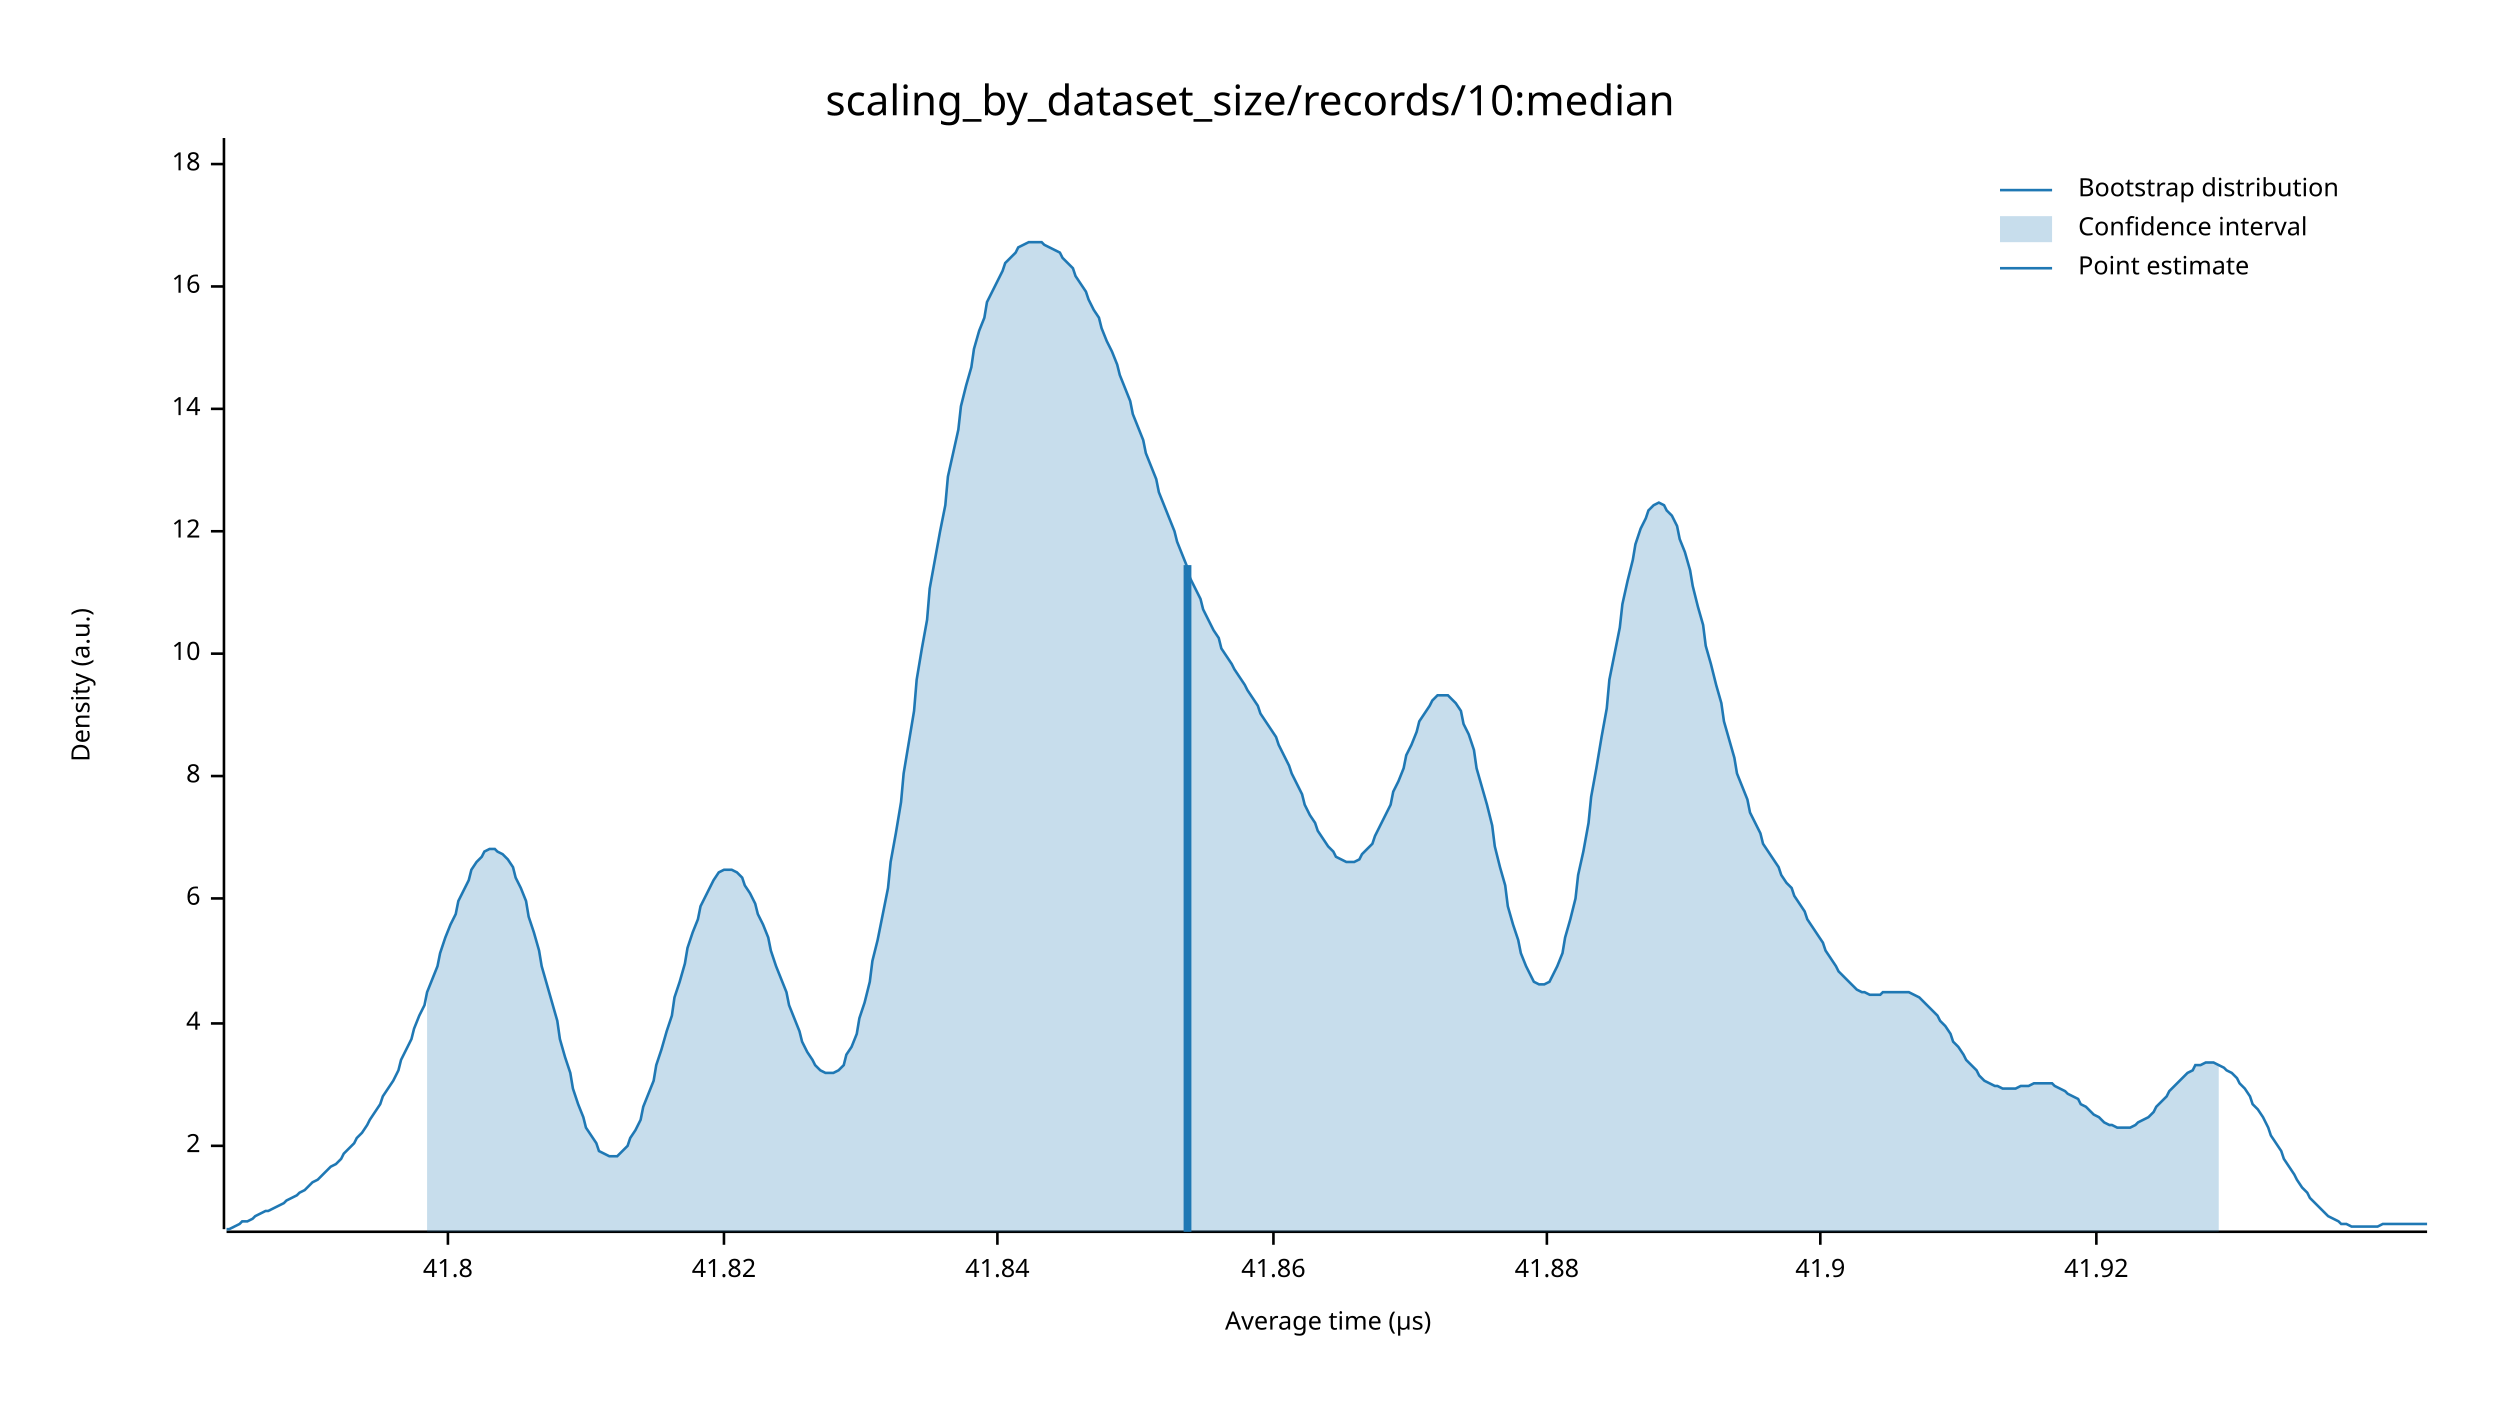
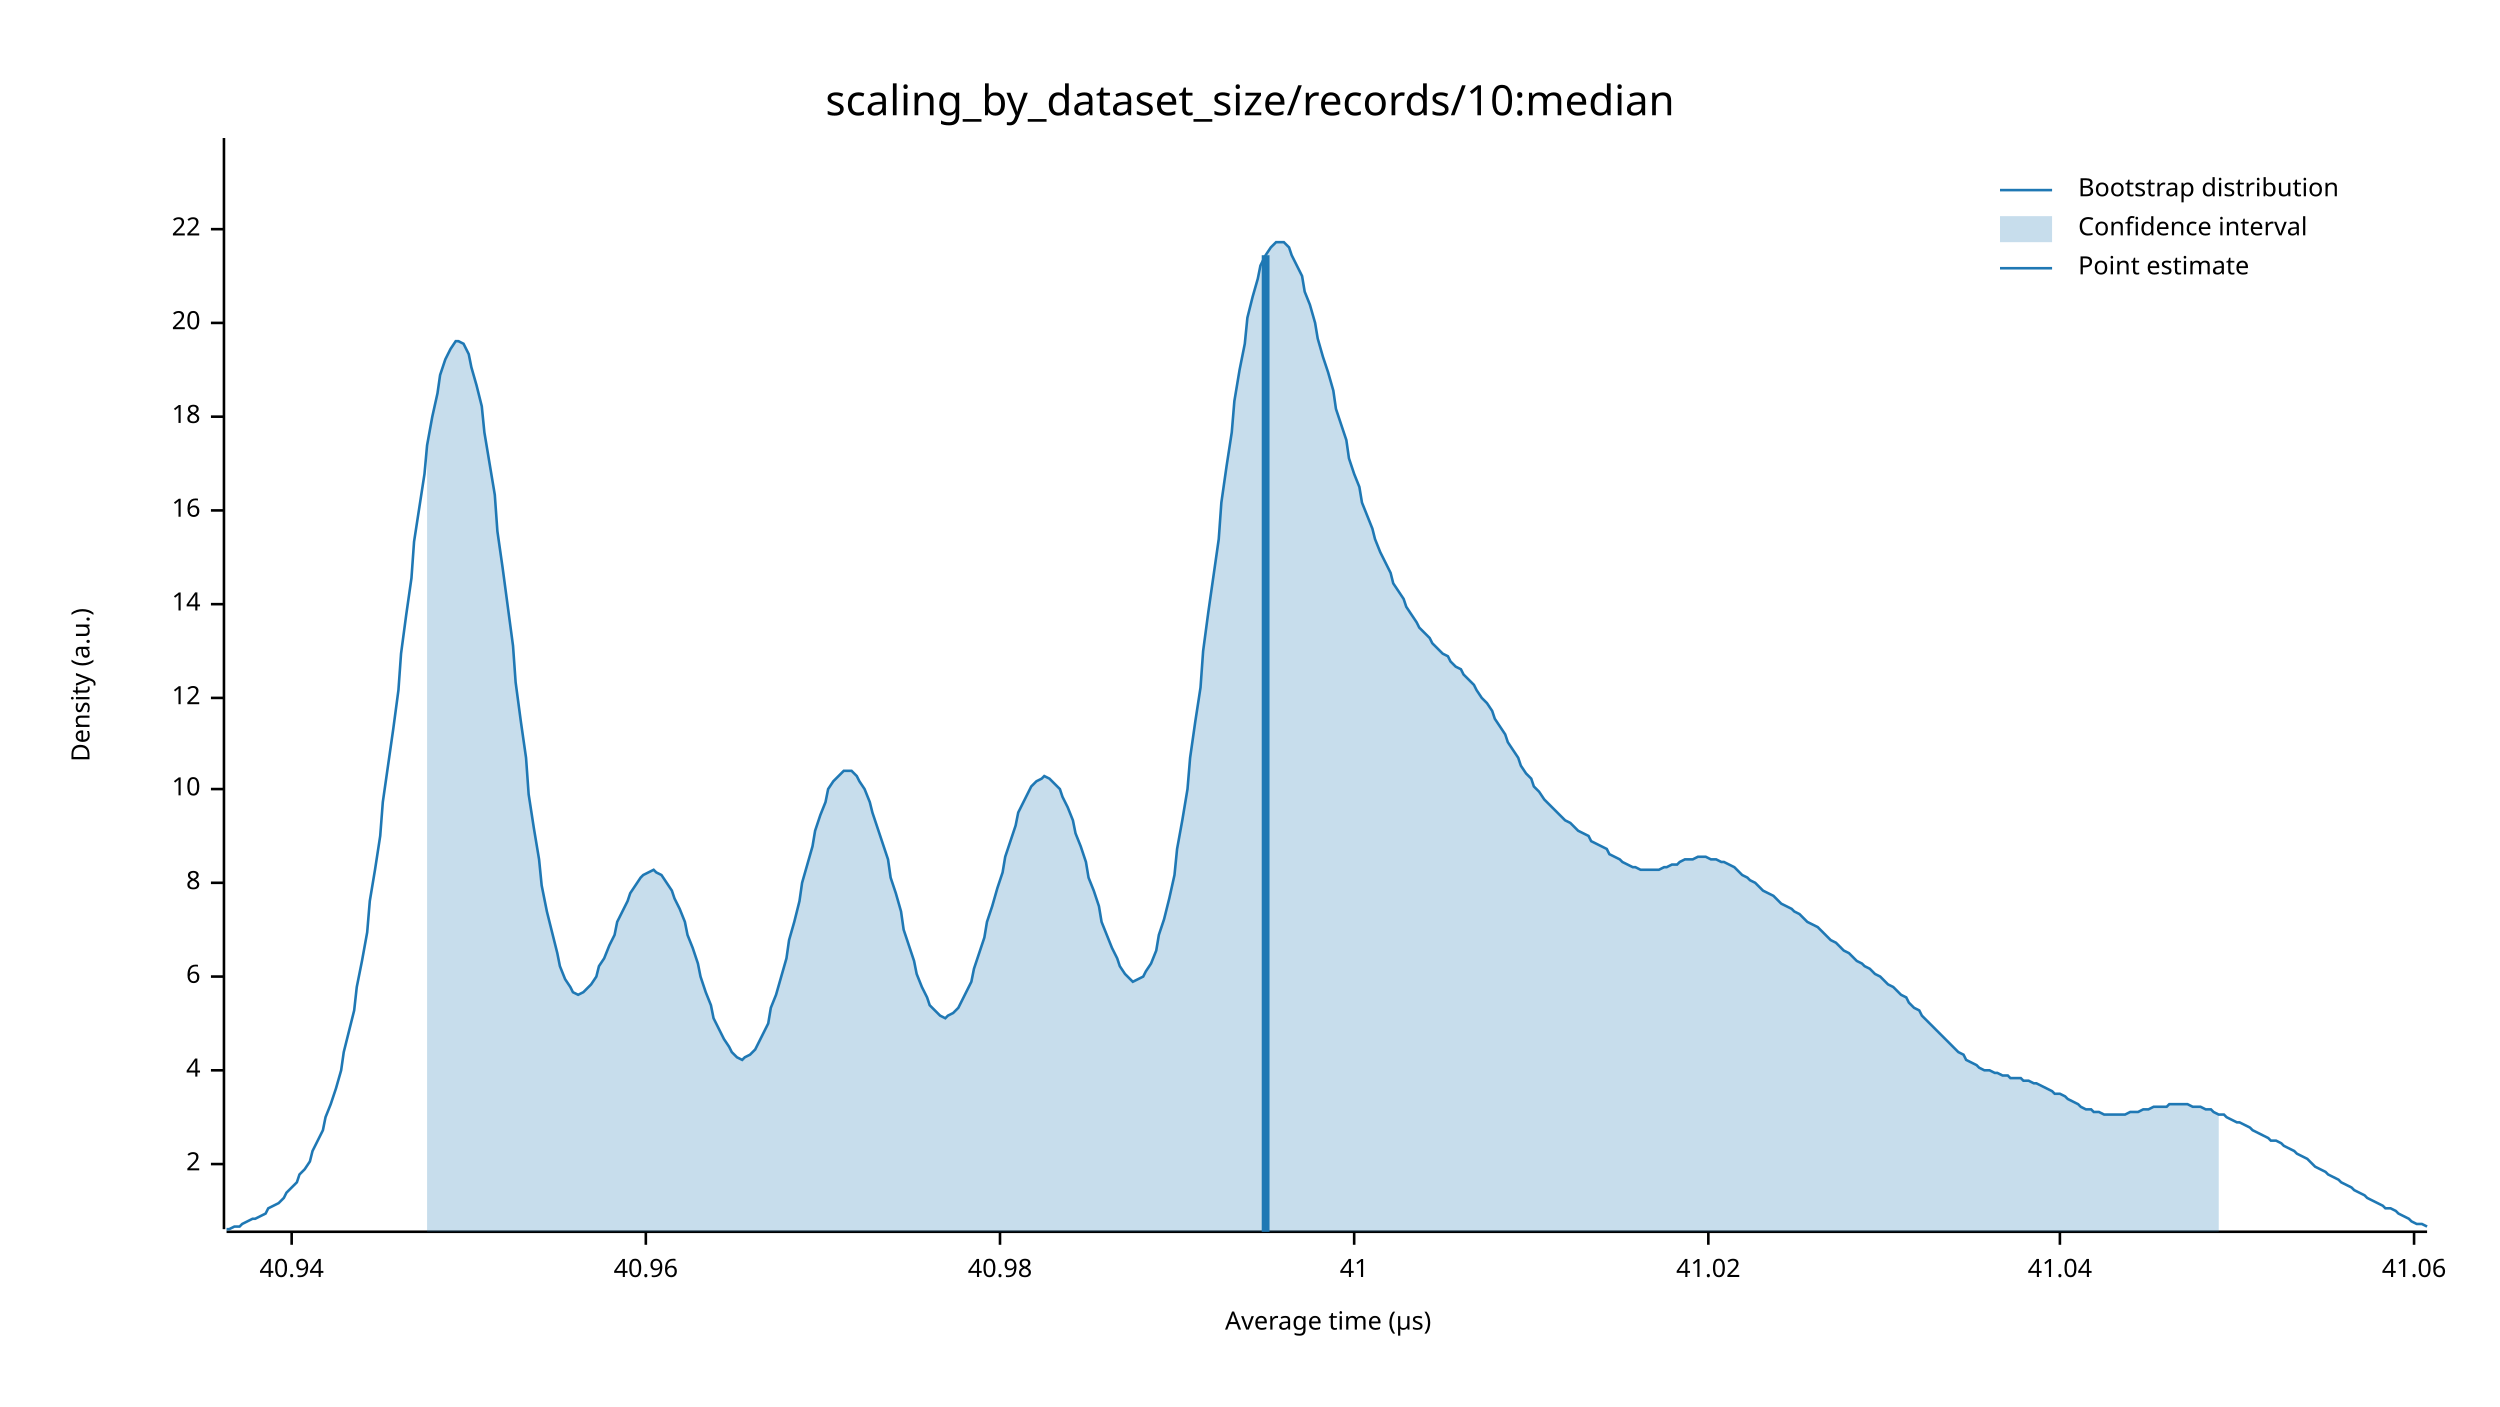
<svg xmlns="http://www.w3.org/2000/svg" width="960" height="540" viewBox="0 0 960 540">
  <text x="480" y="32" dy="0.76em" text-anchor="middle" font-family="sans-serif" font-size="16.129" opacity="1" fill="#000000">
scaling_by_dataset_size/records/10:median
</text>
  <text x="27" y="263" dy="0.76em" text-anchor="middle" font-family="sans-serif" font-size="9.677" opacity="1" fill="#000000" transform="rotate(270, 27, 263)">
Density (a.u.)
</text>
  <text x="510" y="513" dy="-0.5ex" text-anchor="middle" font-family="sans-serif" font-size="9.677" opacity="1" fill="#000000">
Average time (µs)
</text>
  <polyline fill="none" opacity="1" stroke="#000000" stroke-width="1" points="86,53 86,472 " />
-   <text x="77" y="440" dy="0.5ex" text-anchor="end" font-family="sans-serif" font-size="9.677" opacity="1" fill="#000000">
+   <text x="77" y="447" dy="0.5ex" text-anchor="end" font-family="sans-serif" font-size="9.677" opacity="1" fill="#000000">
2
</text>
-   <polyline fill="none" opacity="1" stroke="#000000" stroke-width="1" points="81,440 86,440 " />
-   <text x="77" y="393" dy="0.5ex" text-anchor="end" font-family="sans-serif" font-size="9.677" opacity="1" fill="#000000">
+   <polyline fill="none" opacity="1" stroke="#000000" stroke-width="1" points="81,447 86,447 " />
+   <text x="77" y="411" dy="0.5ex" text-anchor="end" font-family="sans-serif" font-size="9.677" opacity="1" fill="#000000">
4
</text>
-   <polyline fill="none" opacity="1" stroke="#000000" stroke-width="1" points="81,393 86,393 " />
-   <text x="77" y="345" dy="0.5ex" text-anchor="end" font-family="sans-serif" font-size="9.677" opacity="1" fill="#000000">
+   <polyline fill="none" opacity="1" stroke="#000000" stroke-width="1" points="81,411 86,411 " />
+   <text x="77" y="375" dy="0.5ex" text-anchor="end" font-family="sans-serif" font-size="9.677" opacity="1" fill="#000000">
6
</text>
-   <polyline fill="none" opacity="1" stroke="#000000" stroke-width="1" points="81,345 86,345 " />
-   <text x="77" y="298" dy="0.5ex" text-anchor="end" font-family="sans-serif" font-size="9.677" opacity="1" fill="#000000">
+   <polyline fill="none" opacity="1" stroke="#000000" stroke-width="1" points="81,375 86,375 " />
+   <text x="77" y="339" dy="0.5ex" text-anchor="end" font-family="sans-serif" font-size="9.677" opacity="1" fill="#000000">
8
</text>
-   <polyline fill="none" opacity="1" stroke="#000000" stroke-width="1" points="81,298 86,298 " />
-   <text x="77" y="251" dy="0.5ex" text-anchor="end" font-family="sans-serif" font-size="9.677" opacity="1" fill="#000000">
+   <polyline fill="none" opacity="1" stroke="#000000" stroke-width="1" points="81,339 86,339 " />
+   <text x="77" y="303" dy="0.5ex" text-anchor="end" font-family="sans-serif" font-size="9.677" opacity="1" fill="#000000">
10
</text>
-   <polyline fill="none" opacity="1" stroke="#000000" stroke-width="1" points="81,251 86,251 " />
-   <text x="77" y="204" dy="0.5ex" text-anchor="end" font-family="sans-serif" font-size="9.677" opacity="1" fill="#000000">
+   <polyline fill="none" opacity="1" stroke="#000000" stroke-width="1" points="81,303 86,303 " />
+   <text x="77" y="268" dy="0.5ex" text-anchor="end" font-family="sans-serif" font-size="9.677" opacity="1" fill="#000000">
12
</text>
-   <polyline fill="none" opacity="1" stroke="#000000" stroke-width="1" points="81,204 86,204 " />
-   <text x="77" y="157" dy="0.5ex" text-anchor="end" font-family="sans-serif" font-size="9.677" opacity="1" fill="#000000">
+   <polyline fill="none" opacity="1" stroke="#000000" stroke-width="1" points="81,268 86,268 " />
+   <text x="77" y="232" dy="0.5ex" text-anchor="end" font-family="sans-serif" font-size="9.677" opacity="1" fill="#000000">
14
</text>
-   <polyline fill="none" opacity="1" stroke="#000000" stroke-width="1" points="81,157 86,157 " />
-   <text x="77" y="110" dy="0.5ex" text-anchor="end" font-family="sans-serif" font-size="9.677" opacity="1" fill="#000000">
+   <polyline fill="none" opacity="1" stroke="#000000" stroke-width="1" points="81,232 86,232 " />
+   <text x="77" y="196" dy="0.5ex" text-anchor="end" font-family="sans-serif" font-size="9.677" opacity="1" fill="#000000">
16
</text>
-   <polyline fill="none" opacity="1" stroke="#000000" stroke-width="1" points="81,110 86,110 " />
-   <text x="77" y="63" dy="0.5ex" text-anchor="end" font-family="sans-serif" font-size="9.677" opacity="1" fill="#000000">
+   <polyline fill="none" opacity="1" stroke="#000000" stroke-width="1" points="81,196 86,196 " />
+   <text x="77" y="160" dy="0.5ex" text-anchor="end" font-family="sans-serif" font-size="9.677" opacity="1" fill="#000000">
18
</text>
-   <polyline fill="none" opacity="1" stroke="#000000" stroke-width="1" points="81,63 86,63 " />
+   <polyline fill="none" opacity="1" stroke="#000000" stroke-width="1" points="81,160 86,160 " />
+   <text x="77" y="124" dy="0.5ex" text-anchor="end" font-family="sans-serif" font-size="9.677" opacity="1" fill="#000000">
+ 20
+ </text>
+   <polyline fill="none" opacity="1" stroke="#000000" stroke-width="1" points="81,124 86,124 " />
+   <text x="77" y="88" dy="0.5ex" text-anchor="end" font-family="sans-serif" font-size="9.677" opacity="1" fill="#000000">
+ 22
+ </text>
+   <polyline fill="none" opacity="1" stroke="#000000" stroke-width="1" points="81,88 86,88 " />
  <polyline fill="none" opacity="1" stroke="#000000" stroke-width="1" points="87,473 932,473 " />
-   <text x="172" y="483" dy="0.76em" text-anchor="middle" font-family="sans-serif" font-size="9.677" opacity="1" fill="#000000">
- 41.8
+   <text x="112" y="483" dy="0.76em" text-anchor="middle" font-family="sans-serif" font-size="9.677" opacity="1" fill="#000000">
+ 40.94
</text>
-   <polyline fill="none" opacity="1" stroke="#000000" stroke-width="1" points="172,473 172,478 " />
-   <text x="278" y="483" dy="0.76em" text-anchor="middle" font-family="sans-serif" font-size="9.677" opacity="1" fill="#000000">
- 41.82
+   <polyline fill="none" opacity="1" stroke="#000000" stroke-width="1" points="112,473 112,478 " />
+   <text x="248" y="483" dy="0.76em" text-anchor="middle" font-family="sans-serif" font-size="9.677" opacity="1" fill="#000000">
+ 40.96
</text>
-   <polyline fill="none" opacity="1" stroke="#000000" stroke-width="1" points="278,473 278,478 " />
-   <text x="383" y="483" dy="0.76em" text-anchor="middle" font-family="sans-serif" font-size="9.677" opacity="1" fill="#000000">
- 41.84
+   <polyline fill="none" opacity="1" stroke="#000000" stroke-width="1" points="248,473 248,478 " />
+   <text x="384" y="483" dy="0.76em" text-anchor="middle" font-family="sans-serif" font-size="9.677" opacity="1" fill="#000000">
+ 40.98
</text>
-   <polyline fill="none" opacity="1" stroke="#000000" stroke-width="1" points="383,473 383,478 " />
-   <text x="489" y="483" dy="0.76em" text-anchor="middle" font-family="sans-serif" font-size="9.677" opacity="1" fill="#000000">
- 41.86
+   <polyline fill="none" opacity="1" stroke="#000000" stroke-width="1" points="384,473 384,478 " />
+   <text x="520" y="483" dy="0.76em" text-anchor="middle" font-family="sans-serif" font-size="9.677" opacity="1" fill="#000000">
+ 41
</text>
-   <polyline fill="none" opacity="1" stroke="#000000" stroke-width="1" points="489,473 489,478 " />
-   <text x="594" y="483" dy="0.76em" text-anchor="middle" font-family="sans-serif" font-size="9.677" opacity="1" fill="#000000">
- 41.88
+   <polyline fill="none" opacity="1" stroke="#000000" stroke-width="1" points="520,473 520,478 " />
+   <text x="656" y="483" dy="0.76em" text-anchor="middle" font-family="sans-serif" font-size="9.677" opacity="1" fill="#000000">
+ 41.02
</text>
-   <polyline fill="none" opacity="1" stroke="#000000" stroke-width="1" points="594,473 594,478 " />
-   <text x="699" y="483" dy="0.76em" text-anchor="middle" font-family="sans-serif" font-size="9.677" opacity="1" fill="#000000">
- 41.9
+   <polyline fill="none" opacity="1" stroke="#000000" stroke-width="1" points="656,473 656,478 " />
+   <text x="791" y="483" dy="0.76em" text-anchor="middle" font-family="sans-serif" font-size="9.677" opacity="1" fill="#000000">
+ 41.04
</text>
-   <polyline fill="none" opacity="1" stroke="#000000" stroke-width="1" points="699,473 699,478 " />
-   <text x="805" y="483" dy="0.76em" text-anchor="middle" font-family="sans-serif" font-size="9.677" opacity="1" fill="#000000">
- 41.92
+   <polyline fill="none" opacity="1" stroke="#000000" stroke-width="1" points="791,473 791,478 " />
+   <text x="927" y="483" dy="0.76em" text-anchor="middle" font-family="sans-serif" font-size="9.677" opacity="1" fill="#000000">
+ 41.06
</text>
-   <polyline fill="none" opacity="1" stroke="#000000" stroke-width="1" points="805,473 805,478 " />
-   <polyline fill="none" opacity="1" stroke="#1F78B4" stroke-width="1" points="87,472 88,472 90,471 92,470 93,469 95,469 97,468 98,467 100,466 102,465 103,465 105,464 107,463 109,462 110,461 112,460 114,459 115,458 117,457 119,455 120,454 122,453 124,451 125,450 127,448 129,447 131,445 132,443 134,441 136,439 137,437 139,435 141,432 142,430 144,427 146,424 147,421 149,418 151,415 153,411 154,407 156,403 158,399 159,395 161,390 163,386 164,381 166,376 168,371 169,366 171,360 173,355 175,351 176,346 178,342 180,338 181,334 183,331 185,329 186,327 188,326 190,326 191,327 193,328 195,330 197,333 198,337 200,341 202,346 203,352 205,358 207,365 208,371 210,378 212,385 214,392 215,399 217,406 219,412 220,418 222,424 224,429 225,433 227,436 229,439 230,442 232,443 234,444 236,444 237,444 239,442 241,440 242,437 244,434 246,430 247,425 249,420 251,415 252,409 254,403 256,396 258,390 259,383 261,377 263,370 264,364 266,358 268,353 269,348 271,344 273,340 274,338 276,335 278,334 280,334 281,334 283,335 285,337 286,340 288,343 290,347 291,351 293,355 295,360 296,365 298,371 300,376 302,381 303,386 305,391 307,396 308,400 310,404 312,407 313,409 315,411 317,412 318,412 320,412 322,411 324,409 325,405 327,402 329,397 330,391 332,385 334,377 335,369 337,361 339,351 341,341 342,331 344,320 346,308 347,297 349,285 351,273 352,261 354,249 356,238 357,226 359,215 361,204 363,194 364,183 366,174 368,165 369,156 371,148 373,141 374,134 376,127 378,122 379,116 381,112 383,108 385,104 386,101 388,99 390,97 391,95 393,94 395,93 396,93 398,93 400,93 401,94 403,95 405,96 407,97 408,99 410,101 412,103 413,106 415,109 417,112 418,115 420,119 422,122 423,126 425,131 427,135 429,140 430,144 432,149 434,154 435,159 437,164 439,169 440,174 442,179 444,184 445,189 447,194 449,199 451,204 452,208 454,213 456,218 457,222 459,226 461,230 462,234 464,238 466,242 468,245 469,249 471,252 473,255 474,257 476,260 478,263 479,265 481,268 483,271 484,274 486,277 488,280 490,283 491,286 493,290 495,294 496,297 498,301 500,305 501,309 503,313 505,316 506,319 508,322 510,325 512,327 513,329 515,330 517,331 518,331 520,331 522,330 523,328 525,326 527,324 528,321 530,317 532,313 534,309 535,304 537,300 539,295 540,290 542,286 544,281 545,277 547,274 549,271 550,269 552,267 554,267 556,267 557,268 559,270 561,273 562,278 564,282 566,288 567,295 569,302 571,309 573,317 574,325 576,333 578,340 579,348 581,355 583,361 584,366 586,371 588,375 589,377 591,378 593,378 595,377 596,375 598,371 600,366 601,360 603,353 605,345 606,336 608,327 610,316 611,306 613,295 615,283 617,272 618,261 620,251 622,241 623,232 625,223 627,215 628,209 630,203 632,199 633,196 635,194 637,193 639,194 640,196 642,198 644,202 645,207 647,212 649,219 650,225 652,233 654,240 655,248 657,255 659,263 661,270 662,277 664,284 666,291 667,297 669,302 671,307 672,312 674,316 676,320 677,324 679,327 681,330 683,333 684,336 686,339 688,341 689,344 691,347 693,350 694,353 696,356 698,359 700,362 701,365 703,368 705,371 706,373 708,375 710,377 711,378 713,380 715,381 716,381 718,382 720,382 722,382 723,381 725,381 727,381 728,381 730,381 732,381 733,381 735,382 737,383 738,384 740,386 742,388 744,390 745,392 747,394 749,397 750,400 752,402 754,405 755,407 757,409 759,411 760,413 762,415 764,416 766,417 767,417 769,418 771,418 772,418 774,418 776,417 777,417 779,417 781,416 782,416 784,416 786,416 788,416 789,417 791,418 793,419 794,420 796,421 798,422 799,424 801,425 803,427 804,428 806,429 808,431 810,432 811,432 813,433 815,433 816,433 818,433 820,432 821,431 823,430 825,429 827,427 828,425 830,423 832,421 833,419 835,417 837,415 838,414 840,412 842,411 843,409 845,409 847,408 849,408 850,408 852,409 854,410 855,411 857,412 859,414 860,416 862,418 864,421 865,424 867,426 869,429 871,433 872,436 874,439 876,442 877,445 879,448 881,451 882,453 884,456 886,458 887,460 889,462 891,464 893,466 894,467 896,468 898,469 899,470 901,470 903,471 904,471 906,471 908,471 909,471 911,471 913,471 915,470 916,470 918,470 920,470 921,470 923,470 925,470 926,470 928,470 930,470 932,470 " />
-   <polygon opacity="0.25" fill="#1F78B4" points="164,381 166,376 168,371 169,366 171,360 173,355 175,351 176,346 178,342 180,338 181,334 183,331 185,329 186,327 188,326 190,326 191,327 193,328 195,330 197,333 198,337 200,341 202,346 203,352 205,358 207,365 208,371 210,378 212,385 214,392 215,399 217,406 219,412 220,418 222,424 224,429 225,433 227,436 229,439 230,442 232,443 234,444 236,444 237,444 239,442 241,440 242,437 244,434 246,430 247,425 249,420 251,415 252,409 254,403 256,396 258,390 259,383 261,377 263,370 264,364 266,358 268,353 269,348 271,344 273,340 274,338 276,335 278,334 280,334 281,334 283,335 285,337 286,340 288,343 290,347 291,351 293,355 295,360 296,365 298,371 300,376 302,381 303,386 305,391 307,396 308,400 310,404 312,407 313,409 315,411 317,412 318,412 320,412 322,411 324,409 325,405 327,402 329,397 330,391 332,385 334,377 335,369 337,361 339,351 341,341 342,331 344,320 346,308 347,297 349,285 351,273 352,261 354,249 356,238 357,226 359,215 361,204 363,194 364,183 366,174 368,165 369,156 371,148 373,141 374,134 376,127 378,122 379,116 381,112 383,108 385,104 386,101 388,99 390,97 391,95 393,94 395,93 396,93 398,93 400,93 401,94 403,95 405,96 407,97 408,99 410,101 412,103 413,106 415,109 417,112 418,115 420,119 422,122 423,126 425,131 427,135 429,140 430,144 432,149 434,154 435,159 437,164 439,169 440,174 442,179 444,184 445,189 447,194 449,199 451,204 452,208 454,213 456,218 457,222 459,226 461,230 462,234 464,238 466,242 468,245 469,249 471,252 473,255 474,257 476,260 478,263 479,265 481,268 483,271 484,274 486,277 488,280 490,283 491,286 493,290 495,294 496,297 498,301 500,305 501,309 503,313 505,316 506,319 508,322 510,325 512,327 513,329 515,330 517,331 518,331 520,331 522,330 523,328 525,326 527,324 528,321 530,317 532,313 534,309 535,304 537,300 539,295 540,290 542,286 544,281 545,277 547,274 549,271 550,269 552,267 554,267 556,267 557,268 559,270 561,273 562,278 564,282 566,288 567,295 569,302 571,309 573,317 574,325 576,333 578,340 579,348 581,355 583,361 584,366 586,371 588,375 589,377 591,378 593,378 595,377 596,375 598,371 600,366 601,360 603,353 605,345 606,336 608,327 610,316 611,306 613,295 615,283 617,272 618,261 620,251 622,241 623,232 625,223 627,215 628,209 630,203 632,199 633,196 635,194 637,193 639,194 640,196 642,198 644,202 645,207 647,212 649,219 650,225 652,233 654,240 655,248 657,255 659,263 661,270 662,277 664,284 666,291 667,297 669,302 671,307 672,312 674,316 676,320 677,324 679,327 681,330 683,333 684,336 686,339 688,341 689,344 691,347 693,350 694,353 696,356 698,359 700,362 701,365 703,368 705,371 706,373 708,375 710,377 711,378 713,380 715,381 716,381 718,382 720,382 722,382 723,381 725,381 727,381 728,381 730,381 732,381 733,381 735,382 737,383 738,384 740,386 742,388 744,390 745,392 747,394 749,397 750,400 752,402 754,405 755,407 757,409 759,411 760,413 762,415 764,416 766,417 767,417 769,418 771,418 772,418 774,418 776,417 777,417 779,417 781,416 782,416 784,416 786,416 788,416 789,417 791,418 793,419 794,420 796,421 798,422 799,424 801,425 803,427 804,428 806,429 808,431 810,432 811,432 813,433 815,433 816,433 818,433 820,432 821,431 823,430 825,429 827,427 828,425 830,423 832,421 833,419 835,417 837,415 838,414 840,412 842,411 843,409 845,409 847,408 849,408 850,408 852,409 852,473 164,473 " />
-   <polyline fill="none" opacity="1" stroke="#1F78B4" stroke-width="3" points="456,473 456,217 " />
+   <polyline fill="none" opacity="1" stroke="#000000" stroke-width="1" points="927,473 927,478 " />
+   <polyline fill="none" opacity="1" stroke="#1F78B4" stroke-width="1" points="87,472 88,472 90,471 92,471 93,470 95,469 97,468 98,468 100,467 102,466 103,464 105,463 107,462 109,460 110,458 112,456 114,454 115,451 117,449 119,446 120,442 122,438 124,434 125,429 127,424 129,418 131,411 132,404 134,396 136,388 137,379 139,369 141,358 142,346 144,334 146,321 147,308 149,294 151,280 153,265 154,251 156,236 158,222 159,208 161,195 163,182 164,171 166,160 168,151 169,144 171,138 173,134 175,131 176,131 178,132 180,136 181,141 183,148 185,156 186,166 188,178 190,190 191,204 193,218 195,233 197,248 198,262 200,277 202,291 203,305 205,318 207,330 208,340 210,350 212,358 214,366 215,371 217,376 219,379 220,381 222,382 224,381 225,380 227,378 229,375 230,371 232,368 234,363 236,359 237,354 239,350 241,346 242,343 244,340 246,337 247,336 249,335 251,334 252,335 254,336 256,339 258,342 259,345 261,349 263,354 264,359 266,364 268,370 269,375 271,381 273,386 274,391 276,395 278,399 280,402 281,404 283,406 285,407 286,406 288,405 290,403 291,401 293,397 295,393 296,387 298,382 300,375 302,368 303,361 305,354 307,346 308,339 310,332 312,325 313,319 315,313 317,308 318,303 320,300 322,298 324,296 325,296 327,296 329,298 330,300 332,303 334,308 335,312 337,318 339,324 341,330 342,337 344,343 346,350 347,357 349,363 351,369 352,374 354,379 356,383 357,386 359,388 361,390 363,391 364,390 366,389 368,387 369,385 371,381 373,377 374,372 376,366 378,360 379,354 381,348 383,341 385,335 386,329 388,323 390,317 391,312 393,308 395,304 396,302 398,300 400,299 401,298 403,299 405,301 407,303 408,306 410,310 412,315 413,320 415,325 417,331 418,337 420,342 422,348 423,354 425,359 427,364 429,368 430,371 432,374 434,376 435,377 437,376 439,375 440,373 442,370 444,365 445,359 447,353 449,345 451,336 452,326 454,315 456,303 457,291 459,277 461,264 462,250 464,235 466,221 468,207 469,193 471,179 473,166 474,154 476,142 478,132 479,122 481,114 483,107 484,102 486,98 488,95 490,93 491,93 493,93 495,95 496,98 498,102 500,106 501,112 503,117 505,124 506,130 508,137 510,143 512,150 513,157 515,163 517,169 518,176 520,182 522,187 523,193 525,198 527,203 528,207 530,212 532,216 534,220 535,224 537,227 539,230 540,233 542,236 544,239 545,241 547,243 549,245 550,247 552,249 554,251 556,252 557,254 559,256 561,257 562,259 564,261 566,263 567,265 569,268 571,270 573,273 574,276 576,279 578,282 579,285 581,288 583,291 584,294 586,297 588,299 589,302 591,304 593,307 595,309 596,310 598,312 600,314 601,315 603,316 605,318 606,319 608,320 610,321 611,323 613,324 615,325 617,326 618,328 620,329 622,330 623,331 625,332 627,333 628,333 630,334 632,334 633,334 635,334 637,334 639,333 640,333 642,332 644,332 645,331 647,330 649,330 650,330 652,329 654,329 655,329 657,330 659,330 661,331 662,331 664,332 666,333 667,334 669,336 671,337 672,338 674,339 676,341 677,342 679,343 681,344 683,346 684,347 686,348 688,349 689,350 691,351 693,353 694,354 696,355 698,356 700,358 701,359 703,361 705,362 706,363 708,365 710,366 711,367 713,369 715,370 716,371 718,372 720,374 722,375 723,376 725,378 727,379 728,380 730,382 732,383 733,385 735,387 737,388 738,390 740,392 742,394 744,396 745,397 747,399 749,401 750,402 752,404 754,405 755,407 757,408 759,409 760,410 762,411 764,411 766,412 767,412 769,413 771,413 772,414 774,414 776,414 777,415 779,415 781,416 782,416 784,417 786,418 788,419 789,420 791,420 793,421 794,422 796,423 798,424 799,425 801,426 803,426 804,427 806,427 808,428 810,428 811,428 813,428 815,428 816,428 818,427 820,427 821,427 823,426 825,426 827,425 828,425 830,425 832,425 833,424 835,424 837,424 838,424 840,424 842,425 843,425 845,425 847,426 849,426 850,427 852,428 854,428 855,429 857,430 859,431 860,431 862,432 864,433 865,434 867,435 869,436 871,437 872,438 874,438 876,439 877,440 879,441 881,442 882,443 884,444 886,445 887,446 889,448 891,449 893,450 894,451 896,452 898,453 899,454 901,455 903,456 904,457 906,458 908,459 909,460 911,461 913,462 915,463 916,464 918,464 920,465 921,466 923,467 925,468 926,469 928,470 930,470 932,471 " />
+   <polygon opacity="0.25" fill="#1F78B4" points="164,171 166,160 168,151 169,144 171,138 173,134 175,131 176,131 178,132 180,136 181,141 183,148 185,156 186,166 188,178 190,190 191,204 193,218 195,233 197,248 198,262 200,277 202,291 203,305 205,318 207,330 208,340 210,350 212,358 214,366 215,371 217,376 219,379 220,381 222,382 224,381 225,380 227,378 229,375 230,371 232,368 234,363 236,359 237,354 239,350 241,346 242,343 244,340 246,337 247,336 249,335 251,334 252,335 254,336 256,339 258,342 259,345 261,349 263,354 264,359 266,364 268,370 269,375 271,381 273,386 274,391 276,395 278,399 280,402 281,404 283,406 285,407 286,406 288,405 290,403 291,401 293,397 295,393 296,387 298,382 300,375 302,368 303,361 305,354 307,346 308,339 310,332 312,325 313,319 315,313 317,308 318,303 320,300 322,298 324,296 325,296 327,296 329,298 330,300 332,303 334,308 335,312 337,318 339,324 341,330 342,337 344,343 346,350 347,357 349,363 351,369 352,374 354,379 356,383 357,386 359,388 361,390 363,391 364,390 366,389 368,387 369,385 371,381 373,377 374,372 376,366 378,360 379,354 381,348 383,341 385,335 386,329 388,323 390,317 391,312 393,308 395,304 396,302 398,300 400,299 401,298 403,299 405,301 407,303 408,306 410,310 412,315 413,320 415,325 417,331 418,337 420,342 422,348 423,354 425,359 427,364 429,368 430,371 432,374 434,376 435,377 437,376 439,375 440,373 442,370 444,365 445,359 447,353 449,345 451,336 452,326 454,315 456,303 457,291 459,277 461,264 462,250 464,235 466,221 468,207 469,193 471,179 473,166 474,154 476,142 478,132 479,122 481,114 483,107 484,102 486,98 488,95 490,93 491,93 493,93 495,95 496,98 498,102 500,106 501,112 503,117 505,124 506,130 508,137 510,143 512,150 513,157 515,163 517,169 518,176 520,182 522,187 523,193 525,198 527,203 528,207 530,212 532,216 534,220 535,224 537,227 539,230 540,233 542,236 544,239 545,241 547,243 549,245 550,247 552,249 554,251 556,252 557,254 559,256 561,257 562,259 564,261 566,263 567,265 569,268 571,270 573,273 574,276 576,279 578,282 579,285 581,288 583,291 584,294 586,297 588,299 589,302 591,304 593,307 595,309 596,310 598,312 600,314 601,315 603,316 605,318 606,319 608,320 610,321 611,323 613,324 615,325 617,326 618,328 620,329 622,330 623,331 625,332 627,333 628,333 630,334 632,334 633,334 635,334 637,334 639,333 640,333 642,332 644,332 645,331 647,330 649,330 650,330 652,329 654,329 655,329 657,330 659,330 661,331 662,331 664,332 666,333 667,334 669,336 671,337 672,338 674,339 676,341 677,342 679,343 681,344 683,346 684,347 686,348 688,349 689,350 691,351 693,353 694,354 696,355 698,356 700,358 701,359 703,361 705,362 706,363 708,365 710,366 711,367 713,369 715,370 716,371 718,372 720,374 722,375 723,376 725,378 727,379 728,380 730,382 732,383 733,385 735,387 737,388 738,390 740,392 742,394 744,396 745,397 747,399 749,401 750,402 752,404 754,405 755,407 757,408 759,409 760,410 762,411 764,411 766,412 767,412 769,413 771,413 772,414 774,414 776,414 777,415 779,415 781,416 782,416 784,417 786,418 788,419 789,420 791,420 793,421 794,422 796,423 798,424 799,425 801,426 803,426 804,427 806,427 808,428 810,428 811,428 813,428 815,428 816,428 818,427 820,427 821,427 823,426 825,426 827,425 828,425 830,425 832,425 833,424 835,424 837,424 838,424 840,424 842,425 843,425 845,425 847,426 849,426 850,427 852,428 852,473 164,473 " />
+   <polyline fill="none" opacity="1" stroke="#1F78B4" stroke-width="3" points="486,473 486,98 " />
  <text x="798" y="68" dy="0.76em" text-anchor="start" font-family="sans-serif" font-size="9.677" opacity="1" fill="#000000">
Bootstrap distribution
</text>
  <text x="798" y="83" dy="0.76em" text-anchor="start" font-family="sans-serif" font-size="9.677" opacity="1" fill="#000000">
Confidence interval
</text>
  <text x="798" y="98" dy="0.76em" text-anchor="start" font-family="sans-serif" font-size="9.677" opacity="1" fill="#000000">
Point estimate
</text>
  <polyline fill="none" opacity="1" stroke="#1F78B4" stroke-width="1" points="768,73 788,73 " />
  <rect x="768" y="83" width="20" height="10" opacity="0.25" fill="#1F78B4" stroke="none" />
  <polyline fill="none" opacity="1" stroke="#1F78B4" stroke-width="1" points="768,103 788,103 " />
</svg>
